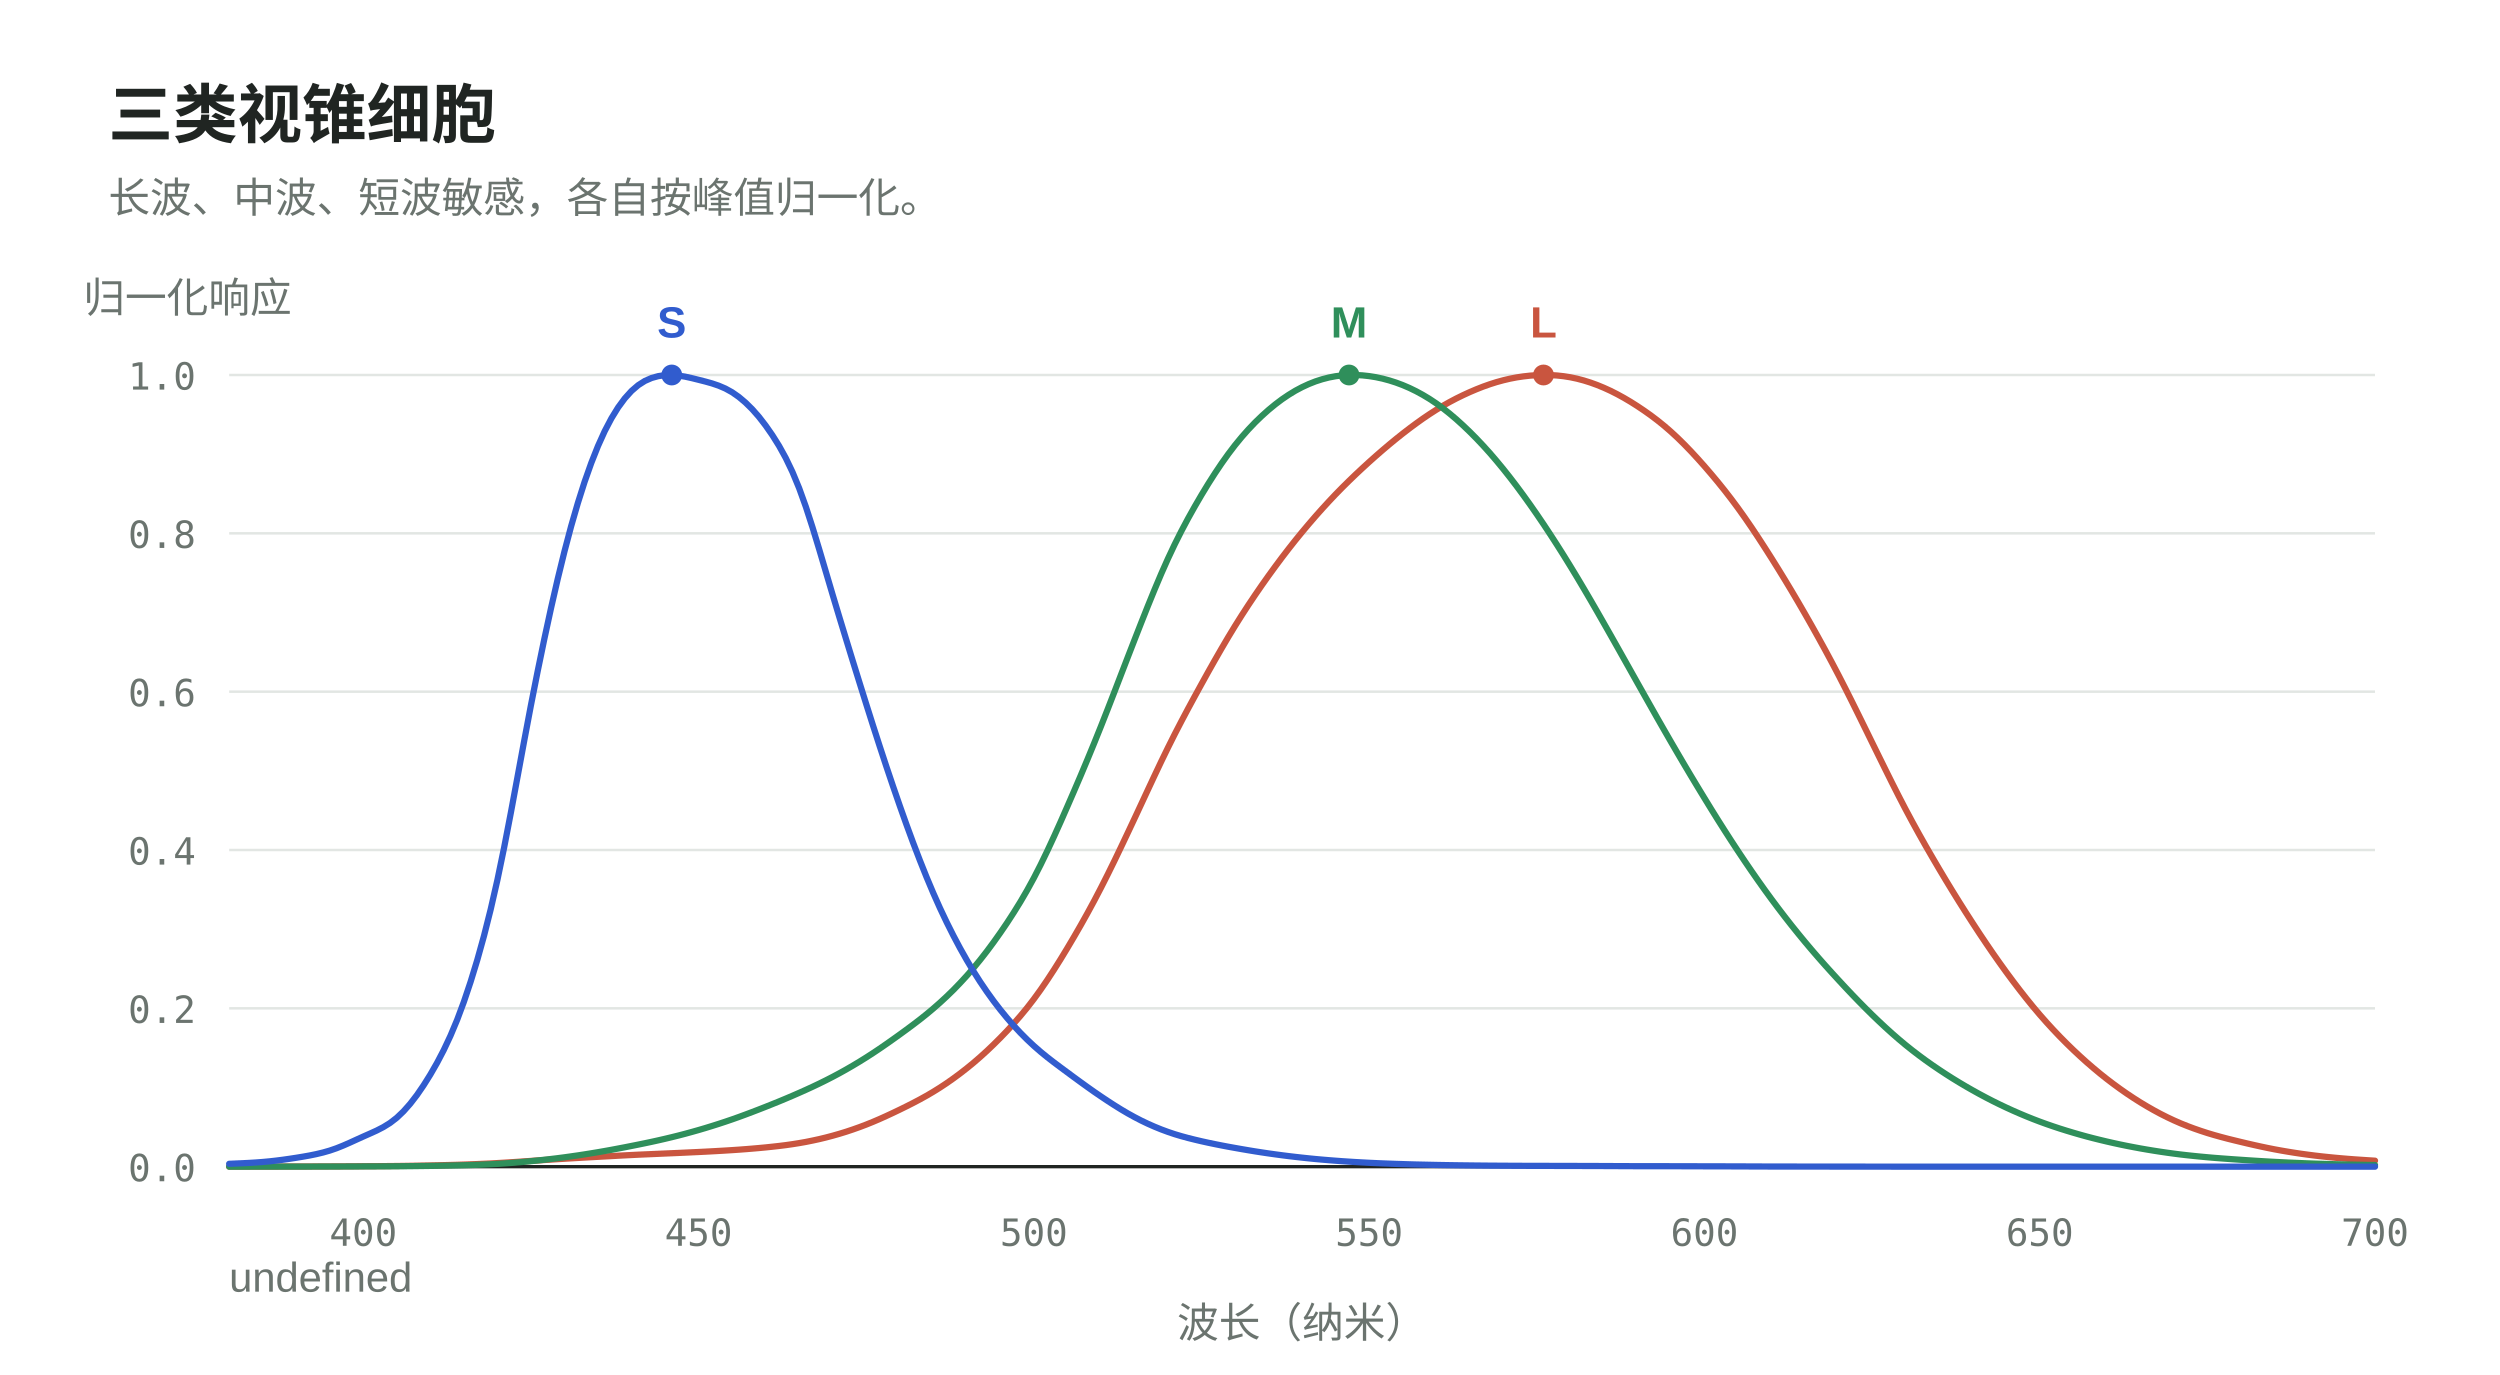
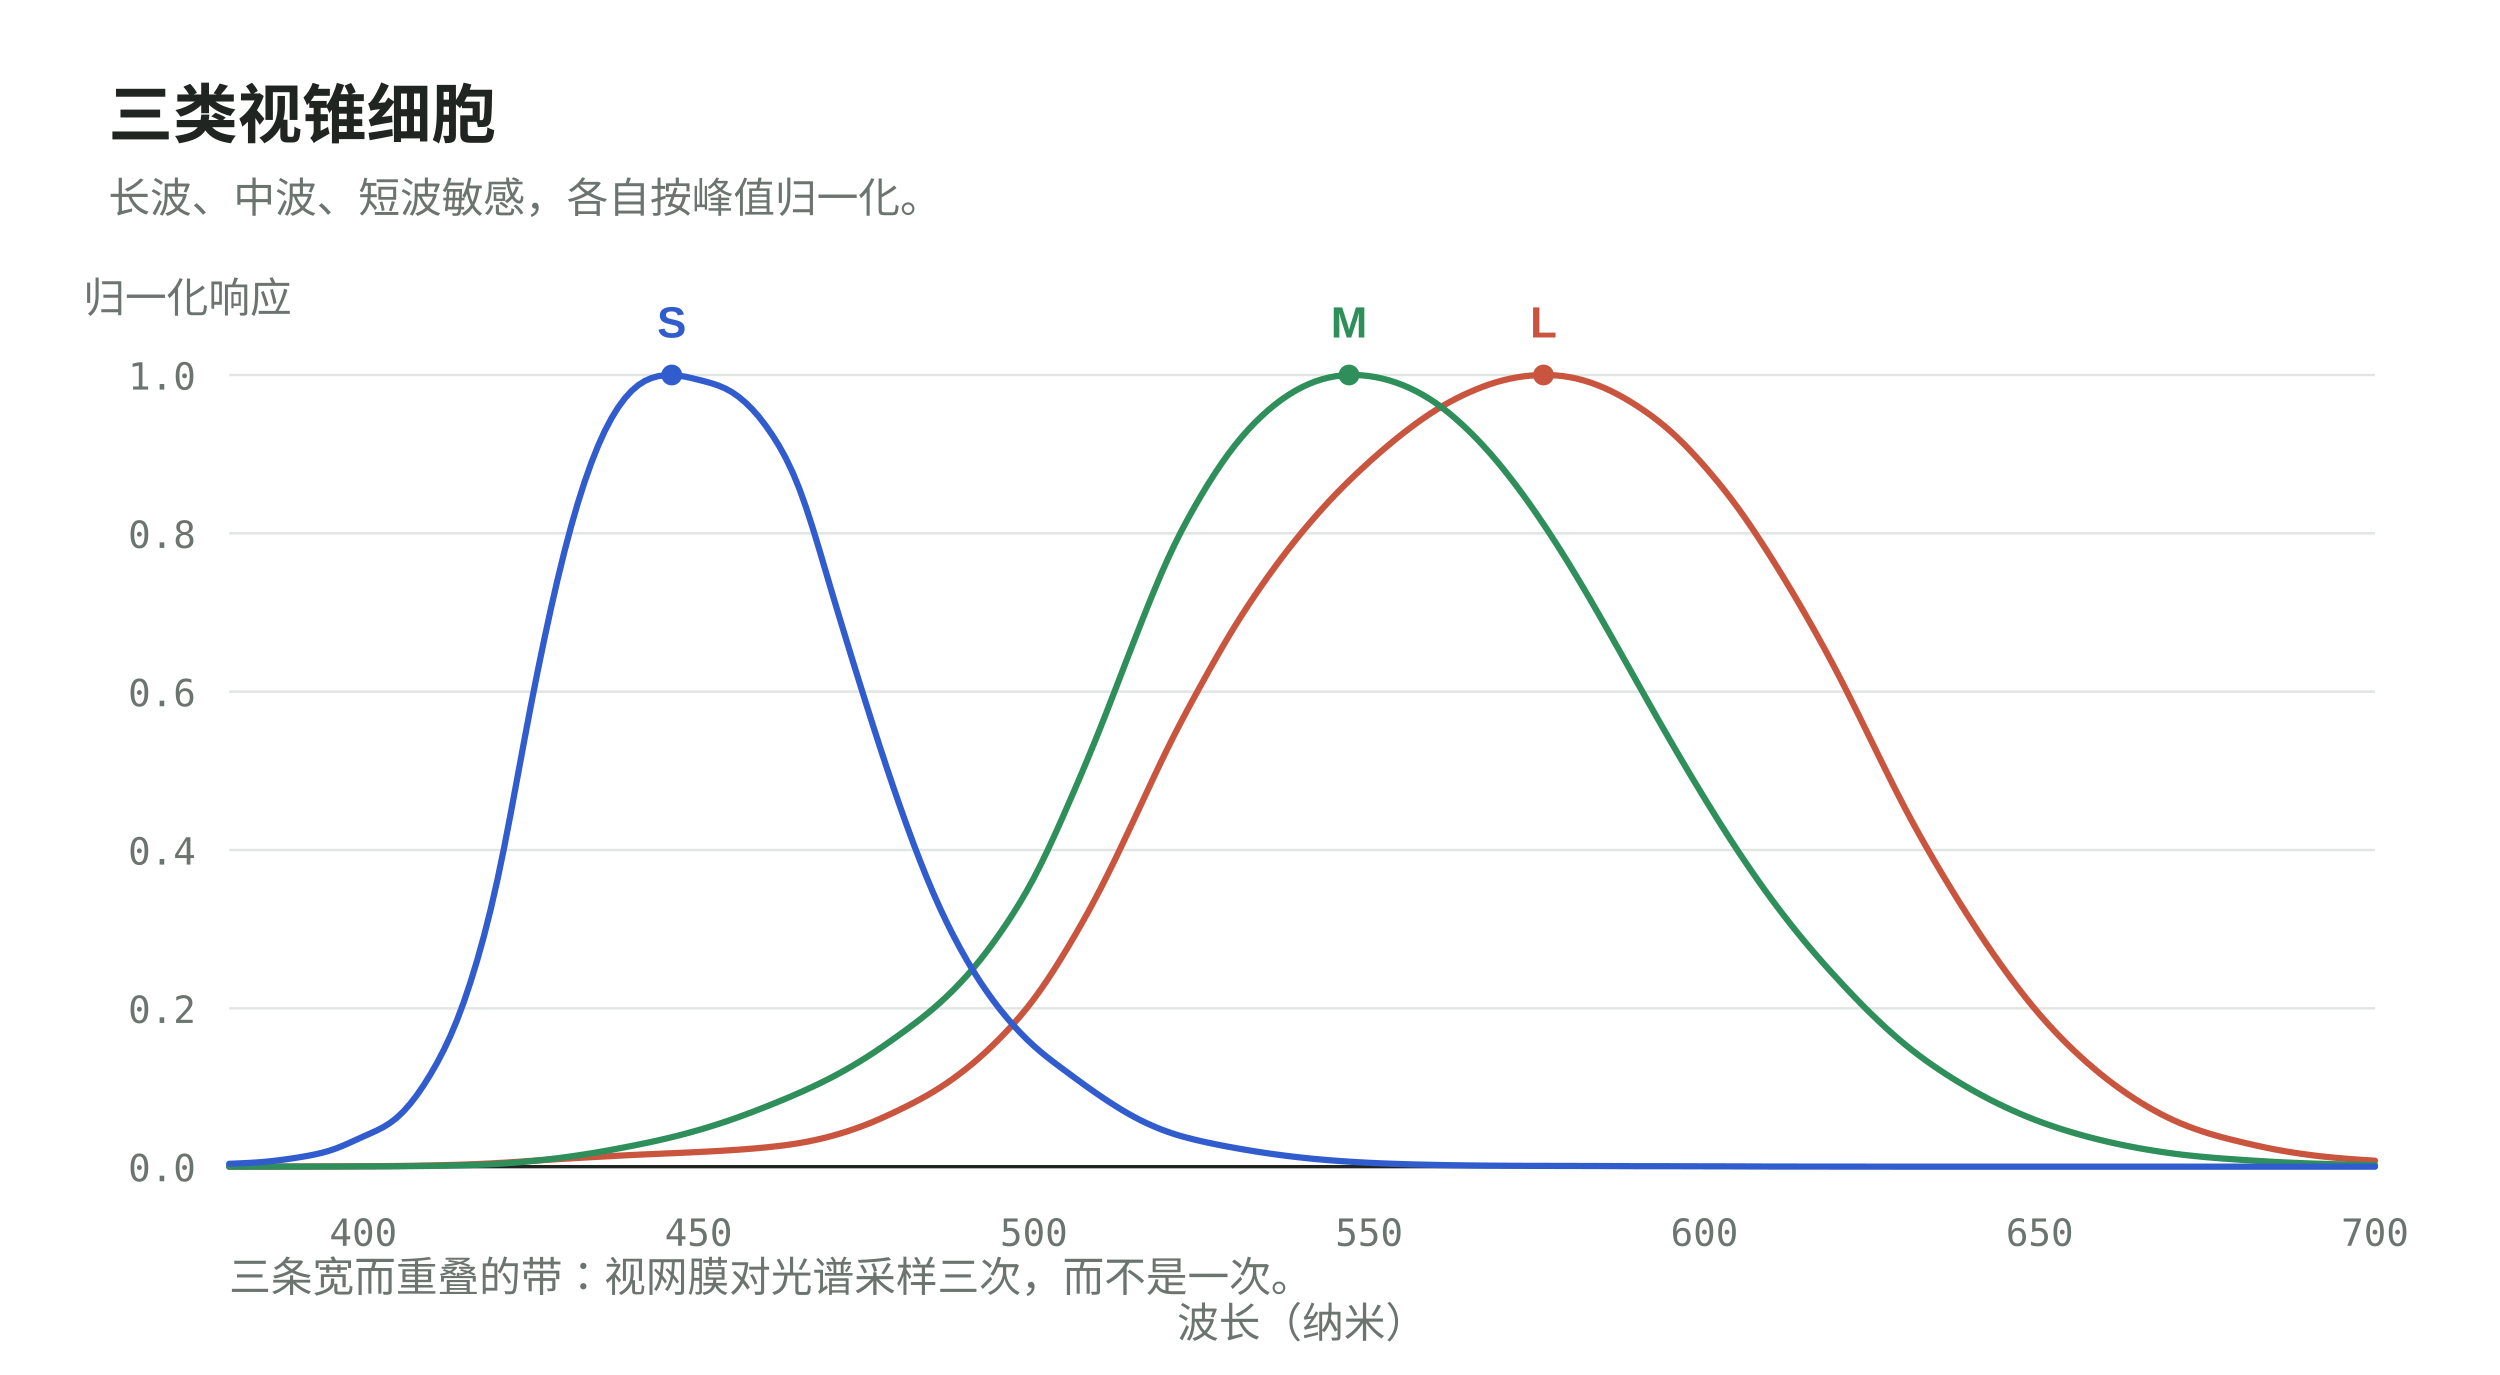
<svg xmlns="http://www.w3.org/2000/svg" width="1200" height="660" viewBox="0 0 1200 660" role="img">
  <rect width="1200" height="660" fill="#ffffff" />
  <text x="52" y="66" font-family="IBM Plex Sans, Helvetica Neue, Arial, PingFang SC, Hiragino Sans GB, Noto Sans SC, sans-serif" font-size="31" font-weight="600" fill="#202522" text-anchor="start">三类视锥细胞</text>
  <text x="52" y="102" font-family="IBM Plex Sans, Helvetica Neue, Arial, PingFang SC, Hiragino Sans GB, Noto Sans SC, sans-serif" font-size="20" font-weight="400" fill="#6b746f" text-anchor="start">长波、中波、短波敏感，各自按峰值归一化。</text>
  <line x1="110" y1="560" x2="1140" y2="560" stroke="#202522" stroke-width="1.6" />
  <text x="94" y="567" font-family="IBM Plex Mono, SFMono-Regular, Menlo, monospace" font-size="18" font-weight="400" fill="#6b746f" text-anchor="end">0.0</text>
  <line x1="110" y1="484" x2="1140" y2="484" stroke="#e2e6e3" stroke-width="1.2" />
  <text x="94" y="491" font-family="IBM Plex Mono, SFMono-Regular, Menlo, monospace" font-size="18" font-weight="400" fill="#6b746f" text-anchor="end">0.2</text>
  <line x1="110" y1="408" x2="1140" y2="408" stroke="#e2e6e3" stroke-width="1.2" />
  <text x="94" y="415" font-family="IBM Plex Mono, SFMono-Regular, Menlo, monospace" font-size="18" font-weight="400" fill="#6b746f" text-anchor="end">0.4</text>
  <line x1="110" y1="332" x2="1140" y2="332" stroke="#e2e6e3" stroke-width="1.2" />
  <text x="94" y="339" font-family="IBM Plex Mono, SFMono-Regular, Menlo, monospace" font-size="18" font-weight="400" fill="#6b746f" text-anchor="end">0.6</text>
  <line x1="110" y1="256" x2="1140" y2="256" stroke="#e2e6e3" stroke-width="1.2" />
  <text x="94" y="263" font-family="IBM Plex Mono, SFMono-Regular, Menlo, monospace" font-size="18" font-weight="400" fill="#6b746f" text-anchor="end">0.8</text>
  <line x1="110" y1="180" x2="1140" y2="180" stroke="#e2e6e3" stroke-width="1.2" />
  <text x="94" y="187" font-family="IBM Plex Mono, SFMono-Regular, Menlo, monospace" font-size="18" font-weight="400" fill="#6b746f" text-anchor="end">1.0</text>
  <text x="174.38" y="598" font-family="IBM Plex Mono, SFMono-Regular, Menlo, monospace" font-size="18" font-weight="400" fill="#6b746f" text-anchor="middle">400</text>
  <text x="335.31" y="598" font-family="IBM Plex Mono, SFMono-Regular, Menlo, monospace" font-size="18" font-weight="400" fill="#6b746f" text-anchor="middle">450</text>
  <text x="496.25" y="598" font-family="IBM Plex Mono, SFMono-Regular, Menlo, monospace" font-size="18" font-weight="400" fill="#6b746f" text-anchor="middle">500</text>
  <text x="657.19" y="598" font-family="IBM Plex Mono, SFMono-Regular, Menlo, monospace" font-size="18" font-weight="400" fill="#6b746f" text-anchor="middle">550</text>
  <text x="818.13" y="598" font-family="IBM Plex Mono, SFMono-Regular, Menlo, monospace" font-size="18" font-weight="400" fill="#6b746f" text-anchor="middle">600</text>
  <text x="979.06" y="598" font-family="IBM Plex Mono, SFMono-Regular, Menlo, monospace" font-size="18" font-weight="400" fill="#6b746f" text-anchor="middle">650</text>
  <text x="1140" y="598" font-family="IBM Plex Mono, SFMono-Regular, Menlo, monospace" font-size="18" font-weight="400" fill="#6b746f" text-anchor="middle">700</text>
  <text x="625" y="642" font-family="IBM Plex Sans, Helvetica Neue, Arial, PingFang SC, Hiragino Sans GB, Noto Sans SC, sans-serif" font-size="20" font-weight="400" fill="#6b746f" text-anchor="middle">波长（纳米）</text>
  <text x="40" y="150" font-family="IBM Plex Sans, Helvetica Neue, Arial, PingFang SC, Hiragino Sans GB, Noto Sans SC, sans-serif" font-size="20" font-weight="400" fill="#6b746f" text-anchor="start">归一化响应</text>
  <polyline points="110,559.98 113.22,559.98 116.44,559.98 119.66,559.97 122.88,559.97 126.09,559.97 129.31,559.96 132.53,559.96 135.75,559.95 138.97,559.94 142.19,559.94 145.41,559.93 148.63,559.92 151.84,559.91 155.06,559.9 158.28,559.89 161.5,559.87 164.72,559.86 167.94,559.84 171.16,559.82 174.38,559.8 177.59,559.78 180.81,559.76 184.03,559.74 187.25,559.71 190.47,559.68 193.69,559.64 196.91,559.59 200.13,559.54 203.34,559.48 206.56,559.42 209.78,559.35 213,559.27 216.22,559.19 219.44,559.1 222.66,558.99 225.88,558.88 229.09,558.75 232.31,558.61 235.53,558.46 238.75,558.28 241.97,558.09 245.19,557.89 248.41,557.68 251.63,557.46 254.84,557.24 258.06,557.02 261.28,556.81 264.5,556.6 267.72,556.39 270.94,556.19 274.16,556 277.38,555.81 280.59,555.63 283.81,555.45 287.03,555.27 290.25,555.09 293.47,554.92 296.69,554.74 299.91,554.57 303.13,554.41 306.34,554.25 309.56,554.11 312.78,553.97 316,553.83 319.22,553.69 322.44,553.55 325.66,553.41 328.88,553.26 332.09,553.11 335.31,552.96 338.53,552.8 341.75,552.63 344.97,552.45 348.19,552.26 351.41,552.06 354.63,551.84 357.84,551.6 361.06,551.34 364.28,551.06 367.5,550.76 370.72,550.42 373.94,550.06 377.16,549.66 380.38,549.2 383.59,548.69 386.81,548.12 390.03,547.47 393.25,546.77 396.47,545.99 399.69,545.14 402.91,544.22 406.13,543.23 409.34,542.16 412.56,541.02 415.78,539.8 419,538.5 422.22,537.12 425.44,535.67 428.66,534.17 431.88,532.63 435.09,531.05 438.31,529.42 441.53,527.72 444.75,525.94 447.97,524.05 451.19,522.04 454.41,519.91 457.63,517.65 460.84,515.28 464.06,512.77 467.28,510.14 470.5,507.35 473.72,504.43 476.94,501.36 480.16,498.15 483.38,494.81 486.59,491.31 489.81,487.62 493.03,483.72 496.25,479.55 499.47,475.11 502.69,470.41 505.91,465.48 509.13,460.36 512.34,455.07 515.56,449.63 518.78,444.05 522,438.29 525.22,432.35 528.44,426.19 531.66,419.82 534.88,413.28 538.09,406.6 541.31,399.81 544.53,392.97 547.75,386.07 550.97,379.15 554.19,372.27 557.41,365.48 560.63,358.86 563.84,352.45 567.06,346.23 570.28,340.16 573.5,334.21 576.72,328.34 579.94,322.53 583.16,316.82 586.38,311.22 589.59,305.76 592.81,300.46 596.03,295.34 599.25,290.38 602.47,285.57 605.69,280.89 608.91,276.34 612.13,271.91 615.34,267.6 618.56,263.41 621.78,259.33 625,255.38 628.22,251.54 631.44,247.81 634.66,244.19 637.88,240.68 641.09,237.28 644.31,233.99 647.53,230.81 650.75,227.71 653.97,224.7 657.19,221.75 660.41,218.88 663.63,216.08 666.84,213.36 670.06,210.71 673.28,208.14 676.5,205.66 679.72,203.27 682.94,200.97 686.16,198.79 689.38,196.72 692.59,194.79 695.81,192.97 699.03,191.27 702.25,189.69 705.47,188.21 708.69,186.84 711.91,185.57 715.13,184.43 718.34,183.41 721.56,182.53 724.78,181.77 728,181.15 731.22,180.67 734.44,180.31 737.66,180.09 740.88,180 744.09,180.04 747.31,180.23 750.53,180.58 753.75,181.09 756.97,181.77 760.19,182.62 763.41,183.63 766.63,184.8 769.84,186.12 773.06,187.59 776.28,189.22 779.5,190.99 782.72,192.89 785.94,194.93 789.16,197.09 792.38,199.37 795.59,201.8 798.81,204.4 802.03,207.19 805.25,210.17 808.47,213.34 811.69,216.67 814.91,220.16 818.13,223.77 821.34,227.5 824.56,231.36 827.78,235.36 831,239.52 834.22,243.85 837.44,248.37 840.66,253.05 843.88,257.89 847.09,262.84 850.31,267.9 853.53,273.06 856.75,278.31 859.97,283.66 863.19,289.12 866.41,294.68 869.63,300.34 872.84,306.09 876.06,311.95 879.28,317.94 882.5,324.07 885.72,330.36 888.94,336.77 892.16,343.27 895.38,349.81 898.59,356.36 901.81,362.91 905.03,369.44 908.25,375.91 911.47,382.27 914.69,388.48 917.91,394.49 921.13,400.34 924.34,406.04 927.56,411.61 930.78,417.1 934,422.49 937.22,427.78 940.44,432.97 943.66,438.07 946.88,443.07 950.09,447.98 953.31,452.79 956.53,457.5 959.75,462.09 962.97,466.57 966.19,470.92 969.41,475.15 972.63,479.25 975.84,483.21 979.06,487.02 982.28,490.68 985.5,494.2 988.72,497.58 991.94,500.83 995.16,503.96 998.38,506.97 1001.59,509.87 1004.81,512.65 1008.03,515.33 1011.25,517.89 1014.47,520.34 1017.69,522.69 1020.91,524.94 1024.13,527.08 1027.34,529.12 1030.56,531.05 1033.78,532.89 1037,534.63 1040.22,536.25 1043.44,537.77 1046.66,539.18 1049.88,540.48 1053.09,541.68 1056.31,542.8 1059.53,543.85 1062.75,544.81 1065.97,545.71 1069.19,546.56 1072.41,547.36 1075.63,548.14 1078.84,548.9 1082.06,549.64 1085.28,550.35 1088.5,551.03 1091.72,551.67 1094.94,552.26 1098.16,552.81 1101.38,553.33 1104.59,553.81 1107.81,554.25 1111.03,554.66 1114.25,555.04 1117.47,555.38 1120.69,555.7 1123.91,555.99 1127.13,556.26 1130.34,556.5 1133.56,556.72 1136.78,556.93 1140,557.13" fill="none" stroke="#c9553f" stroke-width="3" stroke-linejoin="round" stroke-linecap="round" />
  <circle cx="740.88" cy="180" r="5" fill="#c9553f" />
  <text x="740.88" y="162" font-family="IBM Plex Sans, Helvetica Neue, Arial, PingFang SC, Hiragino Sans GB, Noto Sans SC, sans-serif" font-size="21" font-weight="600" fill="#c9553f" text-anchor="middle">L</text>
  <polyline points="110,559.99 113.22,559.99 116.44,559.99 119.66,559.99 122.88,559.98 126.09,559.98 129.31,559.98 132.53,559.98 135.75,559.97 138.97,559.97 142.19,559.97 145.41,559.96 148.63,559.96 151.84,559.95 155.06,559.94 158.28,559.94 161.5,559.93 164.72,559.92 167.94,559.91 171.16,559.9 174.38,559.88 177.59,559.87 180.81,559.86 184.03,559.85 187.25,559.83 190.47,559.81 193.69,559.78 196.91,559.75 200.13,559.71 203.34,559.67 206.56,559.63 209.78,559.58 213,559.52 216.22,559.46 219.44,559.39 222.66,559.31 225.88,559.21 229.09,559.11 232.31,558.98 235.53,558.83 238.75,558.66 241.97,558.45 245.19,558.22 248.41,557.95 251.63,557.67 254.84,557.36 258.06,557.03 261.28,556.68 264.5,556.31 267.72,555.92 270.94,555.5 274.16,555.05 277.38,554.59 280.59,554.1 283.81,553.58 287.03,553.05 290.25,552.49 293.47,551.91 296.69,551.3 299.91,550.69 303.13,550.05 306.34,549.41 309.56,548.75 312.78,548.07 316,547.36 319.22,546.62 322.44,545.85 325.66,545.05 328.88,544.21 332.09,543.33 335.31,542.42 338.53,541.47 341.75,540.48 344.97,539.46 348.19,538.4 351.41,537.3 354.63,536.16 357.84,534.98 361.06,533.77 364.28,532.53 367.5,531.27 370.72,529.98 373.94,528.68 377.16,527.34 380.38,525.97 383.59,524.57 386.81,523.13 390.03,521.65 393.25,520.12 396.47,518.53 399.69,516.88 402.91,515.16 406.13,513.37 409.34,511.51 412.56,509.58 415.78,507.58 419,505.5 422.22,503.35 425.44,501.13 428.66,498.86 431.88,496.56 435.09,494.22 438.31,491.83 441.53,489.37 444.75,486.8 447.97,484.11 451.19,481.28 454.41,478.3 457.63,475.17 460.84,471.85 464.06,468.35 467.28,464.64 470.5,460.72 473.72,456.59 476.94,452.25 480.16,447.71 483.38,442.99 486.59,438.04 489.81,432.84 493.03,427.32 496.25,421.43 499.47,415.14 502.69,408.49 505.91,401.55 509.13,394.4 512.34,387.09 515.56,379.68 518.78,372.16 522,364.49 525.22,356.67 528.44,348.67 531.66,340.5 534.88,332.21 538.09,323.86 541.31,315.51 544.53,307.22 547.75,299 550.97,290.9 554.19,283 557.41,275.38 560.63,268.13 563.84,261.32 567.06,254.91 570.28,248.85 573.5,243.09 576.72,237.57 579.94,232.27 583.16,227.22 586.38,222.42 589.59,217.91 592.81,213.68 596.03,209.76 599.25,206.12 602.47,202.74 605.69,199.63 608.91,196.75 612.13,194.1 615.34,191.68 618.56,189.5 621.78,187.54 625,185.83 628.22,184.34 631.44,183.07 634.66,182.03 637.88,181.2 641.09,180.59 644.31,180.19 647.53,180 650.75,180 653.97,180.18 657.19,180.53 660.41,181.05 663.63,181.74 666.84,182.6 670.06,183.63 673.28,184.83 676.5,186.21 679.72,187.78 682.94,189.53 686.16,191.47 689.38,193.61 692.59,195.97 695.81,198.52 699.03,201.25 702.25,204.17 705.47,207.25 708.69,210.49 711.91,213.9 715.13,217.47 718.34,221.21 721.56,225.11 724.78,229.17 728,233.38 731.22,237.74 734.44,242.23 737.66,246.86 740.88,251.6 744.09,256.46 747.31,261.44 750.53,266.53 753.75,271.74 756.97,277.05 760.19,282.47 763.41,287.96 766.63,293.53 769.84,299.15 773.06,304.81 776.28,310.51 779.5,316.24 782.72,321.97 785.94,327.71 789.16,333.43 792.38,339.13 795.59,344.81 798.81,350.44 802.03,356.03 805.25,361.56 808.47,367.04 811.69,372.45 814.91,377.8 818.13,383.09 821.34,388.32 824.56,393.49 827.78,398.58 831,403.58 834.22,408.49 837.44,413.31 840.66,418.03 843.88,422.65 847.09,427.17 850.31,431.59 853.53,435.9 856.75,440.11 859.97,444.22 863.19,448.22 866.41,452.14 869.63,455.96 872.84,459.68 876.06,463.33 879.28,466.9 882.5,470.42 885.72,473.89 888.94,477.3 892.16,480.64 895.38,483.9 898.59,487.08 901.81,490.17 905.03,493.18 908.25,496.09 911.47,498.89 914.69,501.59 917.91,504.16 921.13,506.62 924.34,508.99 927.56,511.26 930.78,513.45 934,515.57 937.22,517.62 940.44,519.59 943.66,521.5 946.88,523.34 950.09,525.12 953.31,526.84 956.53,528.5 959.75,530.09 962.97,531.62 966.19,533.09 969.41,534.5 972.63,535.85 975.84,537.14 979.06,538.37 982.28,539.54 985.5,540.65 988.72,541.72 991.94,542.73 995.16,543.7 998.38,544.63 1001.59,545.52 1004.81,546.36 1008.03,547.16 1011.25,547.93 1014.47,548.66 1017.69,549.36 1020.91,550.02 1024.13,550.64 1027.34,551.24 1030.56,551.8 1033.78,552.33 1037,552.83 1040.22,553.3 1043.44,553.74 1046.66,554.15 1049.88,554.52 1053.09,554.86 1056.31,555.18 1059.53,555.48 1062.75,555.76 1065.97,556.01 1069.19,556.25 1072.41,556.48 1075.63,556.7 1078.84,556.92 1082.06,557.13 1085.28,557.33 1088.5,557.52 1091.72,557.7 1094.94,557.86 1098.16,558.02 1101.38,558.16 1104.59,558.29 1107.81,558.42 1111.03,558.53 1114.25,558.63 1117.47,558.73 1120.69,558.82 1123.91,558.9 1127.13,558.97 1130.34,559.04 1133.56,559.1 1136.78,559.16 1140,559.21" fill="none" stroke="#2f8f5b" stroke-width="3" stroke-linejoin="round" stroke-linecap="round" />
  <circle cx="647.53" cy="180" r="5" fill="#2f8f5b" />
  <text x="647.53" y="162" font-family="IBM Plex Sans, Helvetica Neue, Arial, PingFang SC, Hiragino Sans GB, Noto Sans SC, sans-serif" font-size="21" font-weight="600" fill="#2f8f5b" text-anchor="middle">M</text>
  <polyline points="110,558.63 113.22,558.49 116.44,558.35 119.66,558.19 122.88,557.99 126.09,557.75 129.31,557.45 132.53,557.09 135.75,556.68 138.97,556.22 142.19,555.73 145.41,555.2 148.63,554.63 151.84,553.97 155.06,553.2 158.28,552.28 161.5,551.17 164.72,549.88 167.94,548.47 171.16,547 174.38,545.54 177.59,544.12 180.81,542.66 184.03,541 187.25,539 190.47,536.51 193.69,533.44 196.91,529.8 200.13,525.62 203.34,520.94 206.56,515.8 209.78,510.19 213,504.03 216.22,497.18 219.44,489.5 222.66,480.87 225.88,471.29 229.09,460.8 232.31,449.24 235.53,436.49 238.75,422.4 241.97,406.87 245.19,390.2 248.41,372.91 251.63,355.52 254.84,338.55 258.06,322.28 261.28,306.7 264.5,291.86 267.72,277.83 270.94,264.69 274.16,252.53 277.38,241.42 280.59,231.32 283.81,222.22 287.03,214.1 290.25,206.97 293.47,200.82 296.69,195.58 299.91,191.21 303.13,187.65 306.34,184.89 309.56,182.84 312.78,181.43 316,180.54 319.22,180.08 322.44,180 325.66,180.27 328.88,180.8 332.09,181.51 335.31,182.31 338.53,183.13 341.75,184.03 344.97,185.12 348.19,186.5 351.41,188.28 354.63,190.53 357.84,193.24 361.06,196.42 364.28,200.08 367.5,204.25 370.72,208.87 373.94,214.01 377.16,219.84 380.38,226.56 383.59,234.32 386.81,243.27 390.03,253.2 393.25,263.78 396.47,274.68 399.69,285.57 402.91,296.27 406.13,306.84 409.34,317.3 412.56,327.66 415.78,337.94 419,348.11 422.22,358.09 425.44,367.88 428.66,377.43 431.88,386.74 435.09,395.78 438.31,404.54 441.53,412.96 444.75,421.02 447.97,428.67 451.19,435.89 454.41,442.69 457.63,449.1 460.84,455.15 464.06,460.86 467.28,466.24 470.5,471.3 473.72,476.05 476.94,480.51 480.16,484.7 483.38,488.63 486.59,492.32 489.81,495.78 493.03,499.01 496.25,502.03 499.47,504.84 502.69,507.47 505.91,509.96 509.13,512.38 512.34,514.75 515.56,517.13 518.78,519.48 522,521.8 525.22,524.08 528.44,526.28 531.66,528.43 534.88,530.51 538.09,532.51 541.31,534.41 544.53,536.19 547.75,537.86 550.97,539.4 554.19,540.82 557.41,542.13 560.63,543.32 563.84,544.4 567.06,545.36 570.28,546.24 573.5,547.04 576.72,547.8 579.94,548.51 583.16,549.18 586.38,549.82 589.59,550.43 592.81,551.01 596.03,551.58 599.25,552.13 602.47,552.66 605.69,553.16 608.91,553.64 612.13,554.09 615.34,554.52 618.56,554.93 621.78,555.31 625,555.67 628.22,556.01 631.44,556.33 634.66,556.62 637.88,556.89 641.09,557.14 644.31,557.38 647.53,557.59 650.75,557.79 653.97,557.97 657.19,558.14 660.41,558.29 663.63,558.43 666.84,558.55 670.06,558.67 673.28,558.77 676.5,558.87 679.72,558.96 682.94,559.03 686.16,559.1 689.38,559.17 692.59,559.23 695.81,559.28 699.03,559.33 702.25,559.37 705.47,559.41 708.69,559.45 711.91,559.48 715.13,559.51 718.34,559.53 721.56,559.55 724.78,559.57 728,559.58 731.22,559.6 734.44,559.61 737.66,559.62 740.88,559.62 744.09,559.63 747.31,559.64 750.53,559.64 753.75,559.65 756.97,559.66 760.19,559.67 763.41,559.68 766.63,559.69 769.84,559.7 773.06,559.72 776.28,559.73 779.5,559.74 782.72,559.76 785.94,559.77 789.16,559.77 792.38,559.78 795.59,559.78 798.81,559.78 802.03,559.79 805.25,559.79 808.47,559.8 811.69,559.81 814.91,559.82 818.13,559.83 821.34,559.84 824.56,559.85 827.78,559.85 831,559.86 834.22,559.87 837.44,559.88 840.66,559.9 843.88,559.91 847.09,559.92 850.31,559.93 853.53,559.93 856.75,559.94 859.97,559.94 863.19,559.95 866.41,559.95 869.63,559.95 872.84,559.95 876.06,559.95 879.28,559.96 882.5,559.96 885.72,559.96 888.94,559.97 892.16,559.97 895.38,559.98 898.59,559.98 901.81,559.98 905.03,559.98 908.25,559.99 911.47,559.99 914.69,559.99 917.91,559.99 921.13,559.99 924.34,559.99 927.56,559.99 930.78,559.99 934,559.99 937.22,559.99 940.44,559.99 943.66,560 946.88,560 950.09,560 953.31,560 956.53,560 959.75,560 962.97,560 966.19,560 969.41,560 972.63,560 975.84,560 979.06,560 982.28,560 985.5,560 988.72,560 991.94,560 995.16,560 998.38,560 1001.59,560 1004.81,560 1008.03,560 1011.25,560 1014.47,560 1017.69,560 1020.91,560 1024.13,560 1027.34,560 1030.56,560 1033.78,560 1037,560 1040.22,560 1043.44,560 1046.66,560 1049.88,560 1053.09,560 1056.31,560 1059.53,560 1062.75,560 1065.97,560 1069.19,560 1072.41,560 1075.63,560 1078.84,560 1082.06,560 1085.28,560 1088.5,560 1091.72,560 1094.94,560 1098.16,560 1101.38,560 1104.59,560 1107.81,560 1111.03,560 1114.25,560 1117.47,560 1120.69,560 1123.91,560 1127.13,560 1130.34,560 1133.56,560 1136.78,560 1140,560" fill="none" stroke="#315cce" stroke-width="3" stroke-linejoin="round" stroke-linecap="round" />
  <circle cx="322.44" cy="180" r="5" fill="#315cce" />
  <text x="322.44" y="162" font-family="IBM Plex Sans, Helvetica Neue, Arial, PingFang SC, Hiragino Sans GB, Noto Sans SC, sans-serif" font-size="21" font-weight="600" fill="#315cce" text-anchor="middle">S</text>
-   <text x="110" y="620" font-family="IBM Plex Sans, Helvetica Neue, Arial, PingFang SC, Hiragino Sans GB, Noto Sans SC, sans-serif" font-size="20" font-weight="400" fill="#6b746f" text-anchor="start">undefined</text>
+   <text x="110" y="620" font-family="IBM Plex Sans, Helvetica Neue, Arial, PingFang SC, Hiragino Sans GB, Noto Sans SC, sans-serif" font-size="20" font-weight="400" fill="#6b746f" text-anchor="start">三条宽而重叠的带：视网膜对光谱采样三次，而不是一次。</text>
</svg>
